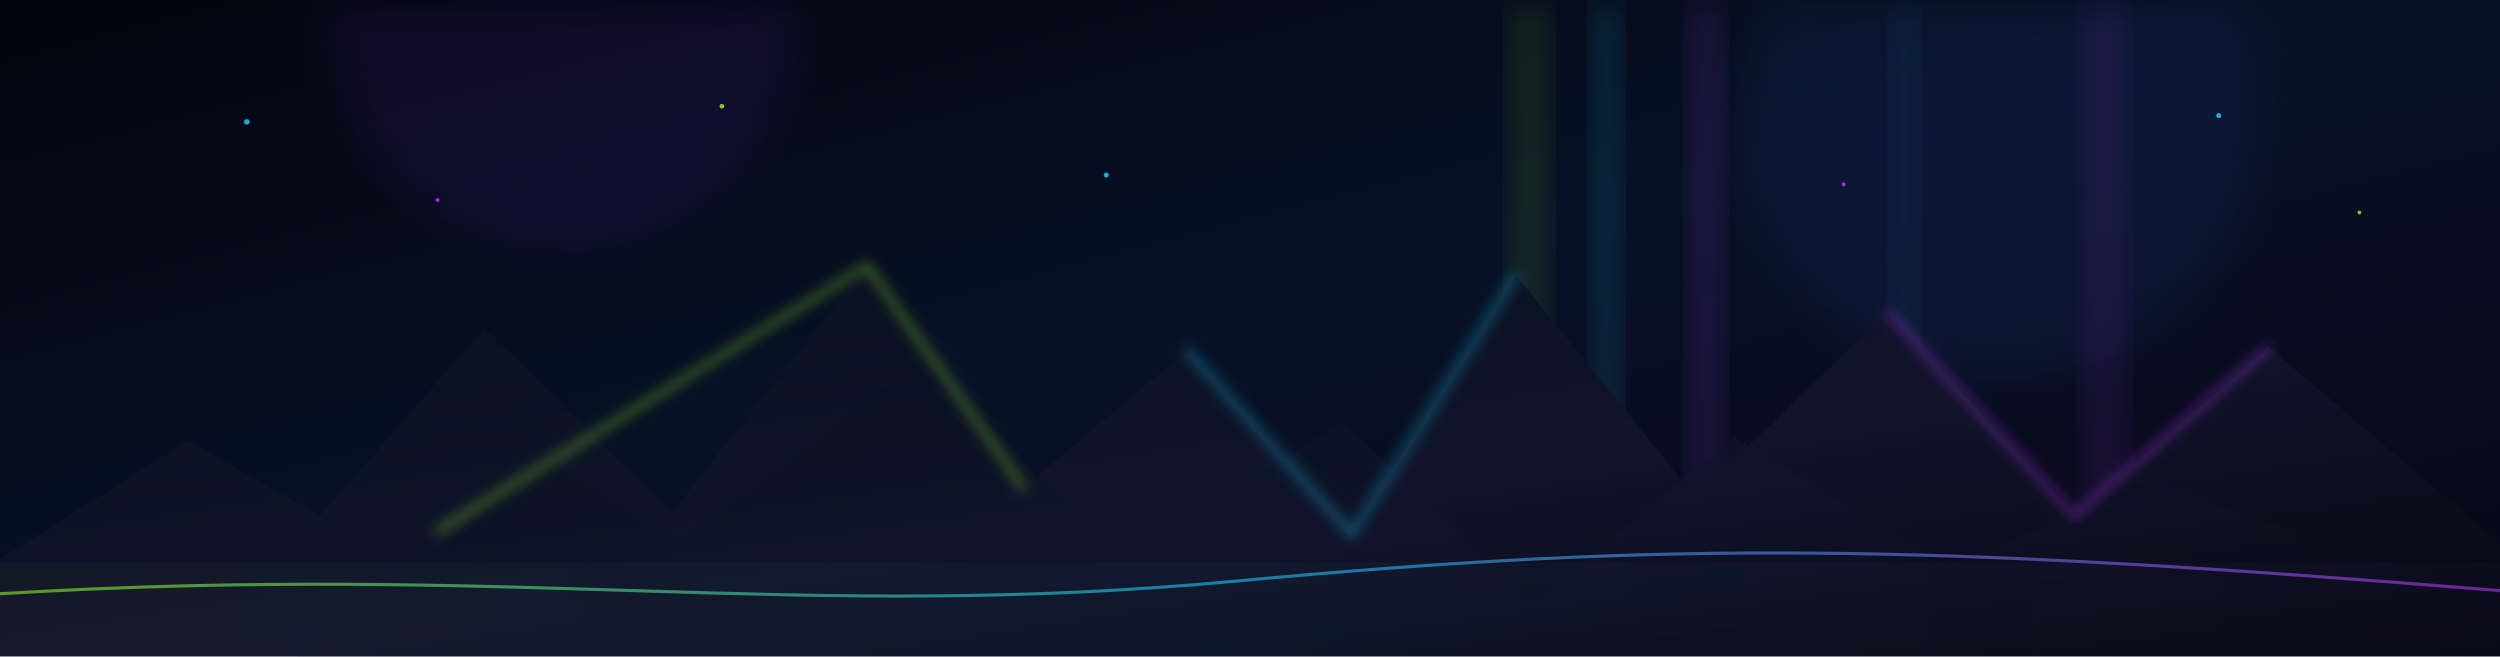
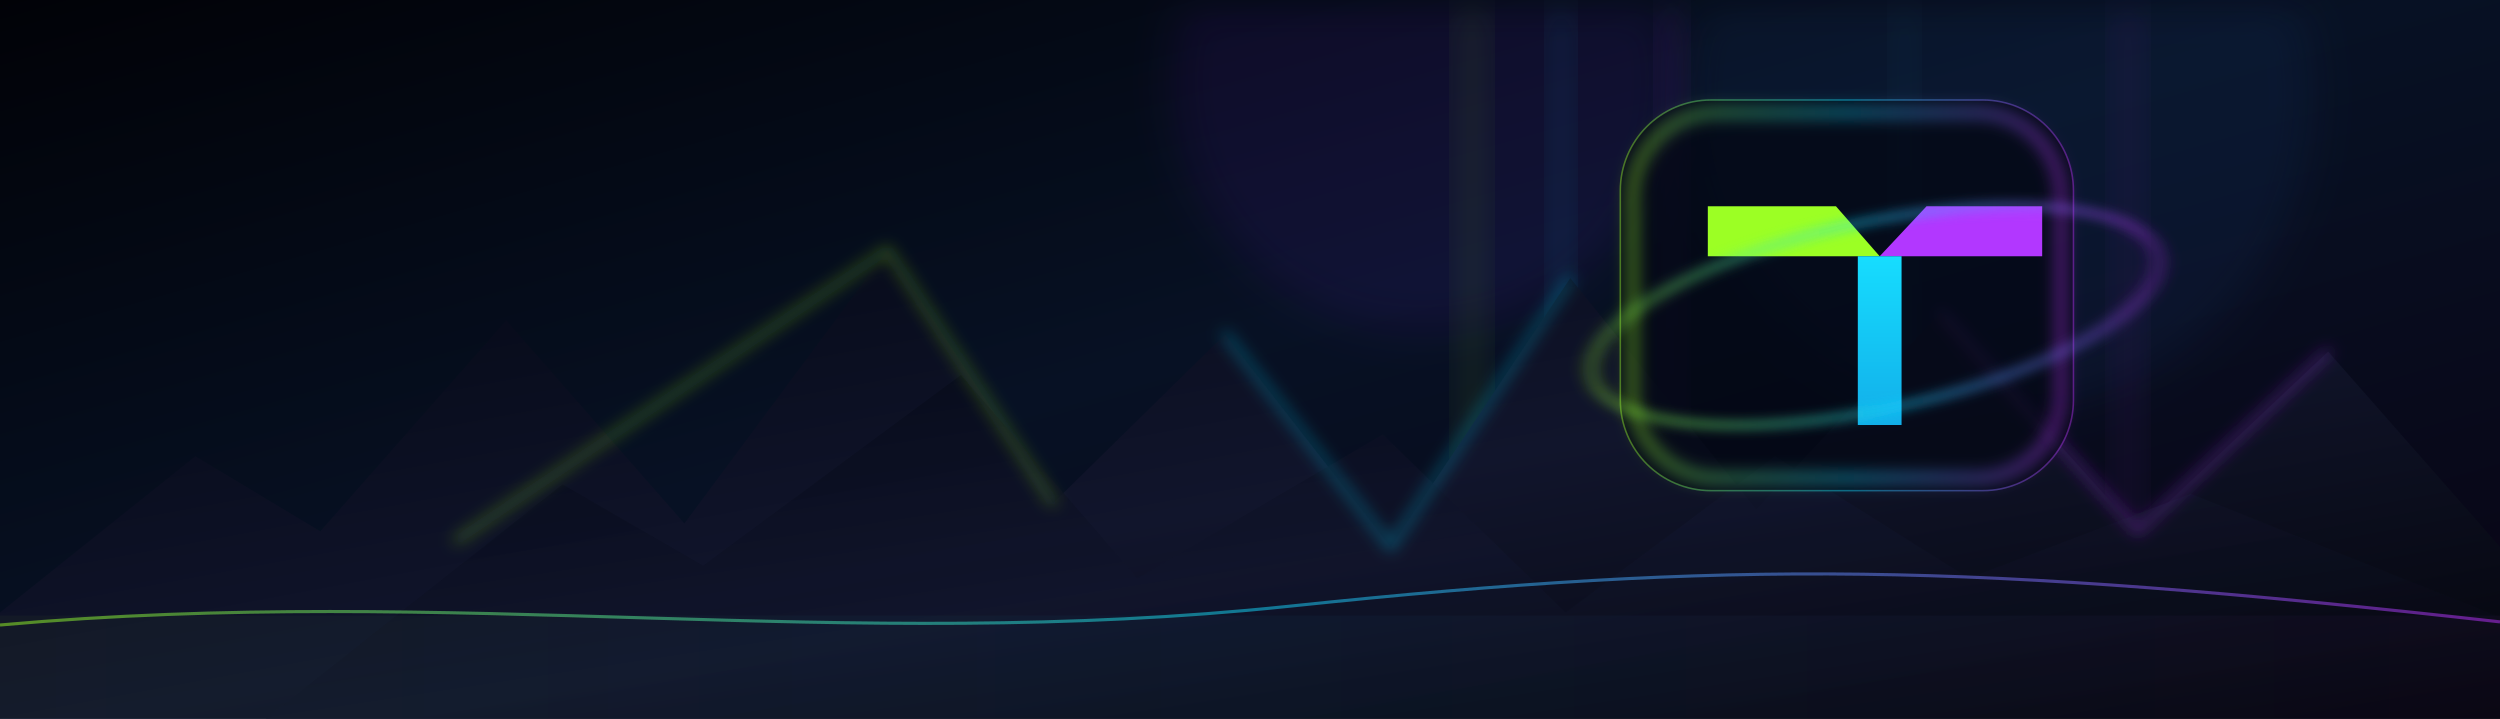
- <svg xmlns="http://www.w3.org/2000/svg" viewBox="0 0 1600 420" preserveAspectRatio="xMidYMid slice">
+ <svg xmlns="http://www.w3.org/2000/svg" viewBox="0 0 1600 460" preserveAspectRatio="xMidYMid slice">
  <defs>
    <linearGradient id="sky" x1="0" y1="0" x2="1" y2="1">
-       <stop offset="0" stop-color="#02040c" />
-       <stop offset="0.48" stop-color="#071126" />
-       <stop offset="1" stop-color="#0a0618" />
+       <stop offset="0" stop-color="#010207" />
+       <stop offset=".48" stop-color="#071124" />
+       <stop offset="1" stop-color="#090414" />
    </linearGradient>
    <linearGradient id="mountain" x1="0" y1="0" x2="1" y2="1">
-       <stop offset="0" stop-color="#07101d" />
-       <stop offset="0.55" stop-color="#11142b" />
-       <stop offset="1" stop-color="#050710" />
+       <stop offset="0" stop-color="#030713" />
+       <stop offset=".52" stop-color="#11152c" />
+       <stop offset="1" stop-color="#04050b" />
    </linearGradient>
    <linearGradient id="edge" x1="0" y1="0" x2="1" y2="0">
-       <stop offset="0" stop-color="#9cff25" />
-       <stop offset="0.48" stop-color="#18d8ff" />
-       <stop offset="1" stop-color="#bb38ff" />
+       <stop offset="0" stop-color="#9cff24" />
+       <stop offset=".5" stop-color="#14dcff" />
+       <stop offset="1" stop-color="#c02fff" />
    </linearGradient>
-     <linearGradient id="beam" x1="0" y1="1" x2="0" y2="0">
-       <stop offset="0" stop-color="#18d8ff" stop-opacity="0" />
-       <stop offset="0.35" stop-color="#18d8ff" stop-opacity=".34" />
-       <stop offset="1" stop-color="#18d8ff" stop-opacity="0" />
+     <linearGradient id="stem" x1="0" y1="0" x2="0" y2="1">
+       <stop offset="0" stop-color="#16ddff" />
+       <stop offset="1" stop-color="#12aee9" />
    </linearGradient>
    <filter id="glow">
-       <feGaussianBlur stdDeviation="12" />
+       <feGaussianBlur stdDeviation="14" />
    </filter>
    <filter id="soft">
-       <feGaussianBlur stdDeviation="4" />
+       <feGaussianBlur stdDeviation="5" />
    </filter>
  </defs>
-   <rect width="1600" height="420" fill="url(#sky)" />
-   <circle cx="1280" cy="78" r="165" fill="#243b86" opacity=".15" filter="url(#glow)" />
-   <circle cx="360" cy="8" r="150" fill="#862cff" opacity=".09" filter="url(#glow)" />
-   <g opacity=".92">
-     <rect x="965" y="-40" width="28" height="420" fill="#95ff26" opacity=".12" filter="url(#glow)" />
-     <rect x="1018" y="-20" width="20" height="400" fill="#18d8ff" opacity=".18" filter="url(#glow)" />
-     <rect x="1080" y="-35" width="24" height="415" fill="#bb38ff" opacity=".16" filter="url(#glow)" />
-     <rect x="1210" y="-25" width="18" height="410" fill="#18d8ff" opacity=".09" filter="url(#glow)" />
-     <rect x="1332" y="-20" width="30" height="420" fill="#bb38ff" opacity=".11" filter="url(#glow)" />
+   <rect width="1600" height="460" fill="url(#sky)" />
+   <circle cx="1280" cy="62" r="200" fill="#224686" opacity=".13" filter="url(#glow)" />
+   <circle cx="910" cy="52" r="160" fill="#7e22ff" opacity=".08" filter="url(#glow)" />
+   <g opacity=".55">
+     <rect x="930" y="-40" width="24" height="460" fill="#9cff24" opacity=".18" filter="url(#glow)" />
+     <rect x="990" y="-30" width="18" height="450" fill="#18d8ff" opacity=".25" filter="url(#glow)" />
+     <rect x="1060" y="-45" width="20" height="470" fill="#b237ff" opacity=".22" filter="url(#glow)" />
+     <rect x="1210" y="-25" width="18" height="440" fill="#18d8ff" opacity=".12" filter="url(#glow)" />
+     <rect x="1350" y="-25" width="24" height="455" fill="#b237ff" opacity=".14" filter="url(#glow)" />
  </g>
  <g fill="url(#mountain)">
-     <path d="M0 358 L120 282 L205 330 L310 210 L430 328 L555 170 L655 312 L760 224 L865 342 L970 176 L1085 318 L1208 200 L1328 330 L1452 222 L1600 348 L1600 420 L0 420 Z" />
-     <path d="M190 420 L350 294 L435 346 L590 230 L715 356 L860 270 L980 386 L1110 280 L1245 362 L1380 310 L1600 385 L1600 420 Z" opacity=".72" />
+     <path d="M0 392 L125 292 L205 340 L324 205 L438 335 L568 160 L674 322 L784 214 L890 350 L1005 178 L1124 326 L1242 200 L1368 340 L1490 225 L1600 350 L1600 460 L0 460 Z" />
+     <path d="M170 460 L360 310 L450 362 L615 240 L728 370 L885 278 L1002 392 L1136 292 L1260 370 L1402 316 L1600 395 L1600 460 Z" opacity=".76" />
  </g>
  <g fill="none" stroke-linecap="round">
-     <path d="M280 340 L555 170 L655 312" stroke="#9cff25" stroke-opacity=".55" stroke-width="3" filter="url(#soft)" />
-     <path d="M760 224 L865 342 L970 176" stroke="#18d8ff" stroke-opacity=".55" stroke-width="3" filter="url(#soft)" />
-     <path d="M1208 200 L1328 330 L1452 222" stroke="#bb38ff" stroke-opacity=".58" stroke-width="3" filter="url(#soft)" />
-     <path d="M0 380 C330 360 510 398 790 372 S1230 348 1600 378" stroke="url(#edge)" stroke-opacity=".55" stroke-width="2" />
+     <path d="M292 346 L568 160 L674 322" stroke="#9cff24" stroke-opacity=".5" stroke-width="3" filter="url(#soft)" />
+     <path d="M784 214 L890 350 L1005 178" stroke="#18d8ff" stroke-opacity=".55" stroke-width="3" filter="url(#soft)" />
+     <path d="M1242 200 L1368 340 L1490 225" stroke="#b237ff" stroke-opacity=".58" stroke-width="3" filter="url(#soft)" />
  </g>
-   <g opacity=".8">
-     <circle cx="158" cy="78" r="1.8" fill="#18d8ff" />
-     <circle cx="280" cy="128" r="1.3" fill="#bb38ff" />
-     <circle cx="462" cy="68" r="1.5" fill="#9cff25" />
-     <circle cx="708" cy="112" r="1.6" fill="#18d8ff" />
-     <circle cx="1180" cy="118" r="1.3" fill="#bb38ff" />
-     <circle cx="1420" cy="74" r="1.6" fill="#18d8ff" />
-     <circle cx="1510" cy="136" r="1.2" fill="#9cff25" />
+   <g transform="translate(1055 82)">
+     <rect x="-18" y="-18" width="290" height="250" rx="58" fill="#030713" opacity=".74" stroke="url(#edge)" stroke-opacity=".55" />
+     <rect x="-10" y="-10" width="274" height="234" rx="54" fill="none" stroke="url(#edge)" stroke-width="6" opacity=".5" filter="url(#soft)" />
+     <polygon points="38,50 120,50 148,82 38,82" fill="#9cff24" />
+     <polygon points="148,82 178,50 252,50 252,82" fill="#b237ff" />
+     <polygon points="134,82 162,82 162,190 134,190" fill="url(#stem)" />
+     <ellipse cx="145" cy="120" rx="185" ry="60" fill="none" stroke="url(#edge)" stroke-width="3" opacity=".85" filter="url(#soft)" transform="rotate(-12 145 120)" />
  </g>
-   <rect y="360" width="1600" height="60" fill="url(#edge)" opacity=".03" />
+   <path d="M0 400 C290 374 540 418 825 388 S1260 360 1600 398" stroke="url(#edge)" stroke-opacity=".5" stroke-width="2" fill="none" />
+   <rect y="394" width="1600" height="66" fill="url(#edge)" opacity=".035" />
</svg>
